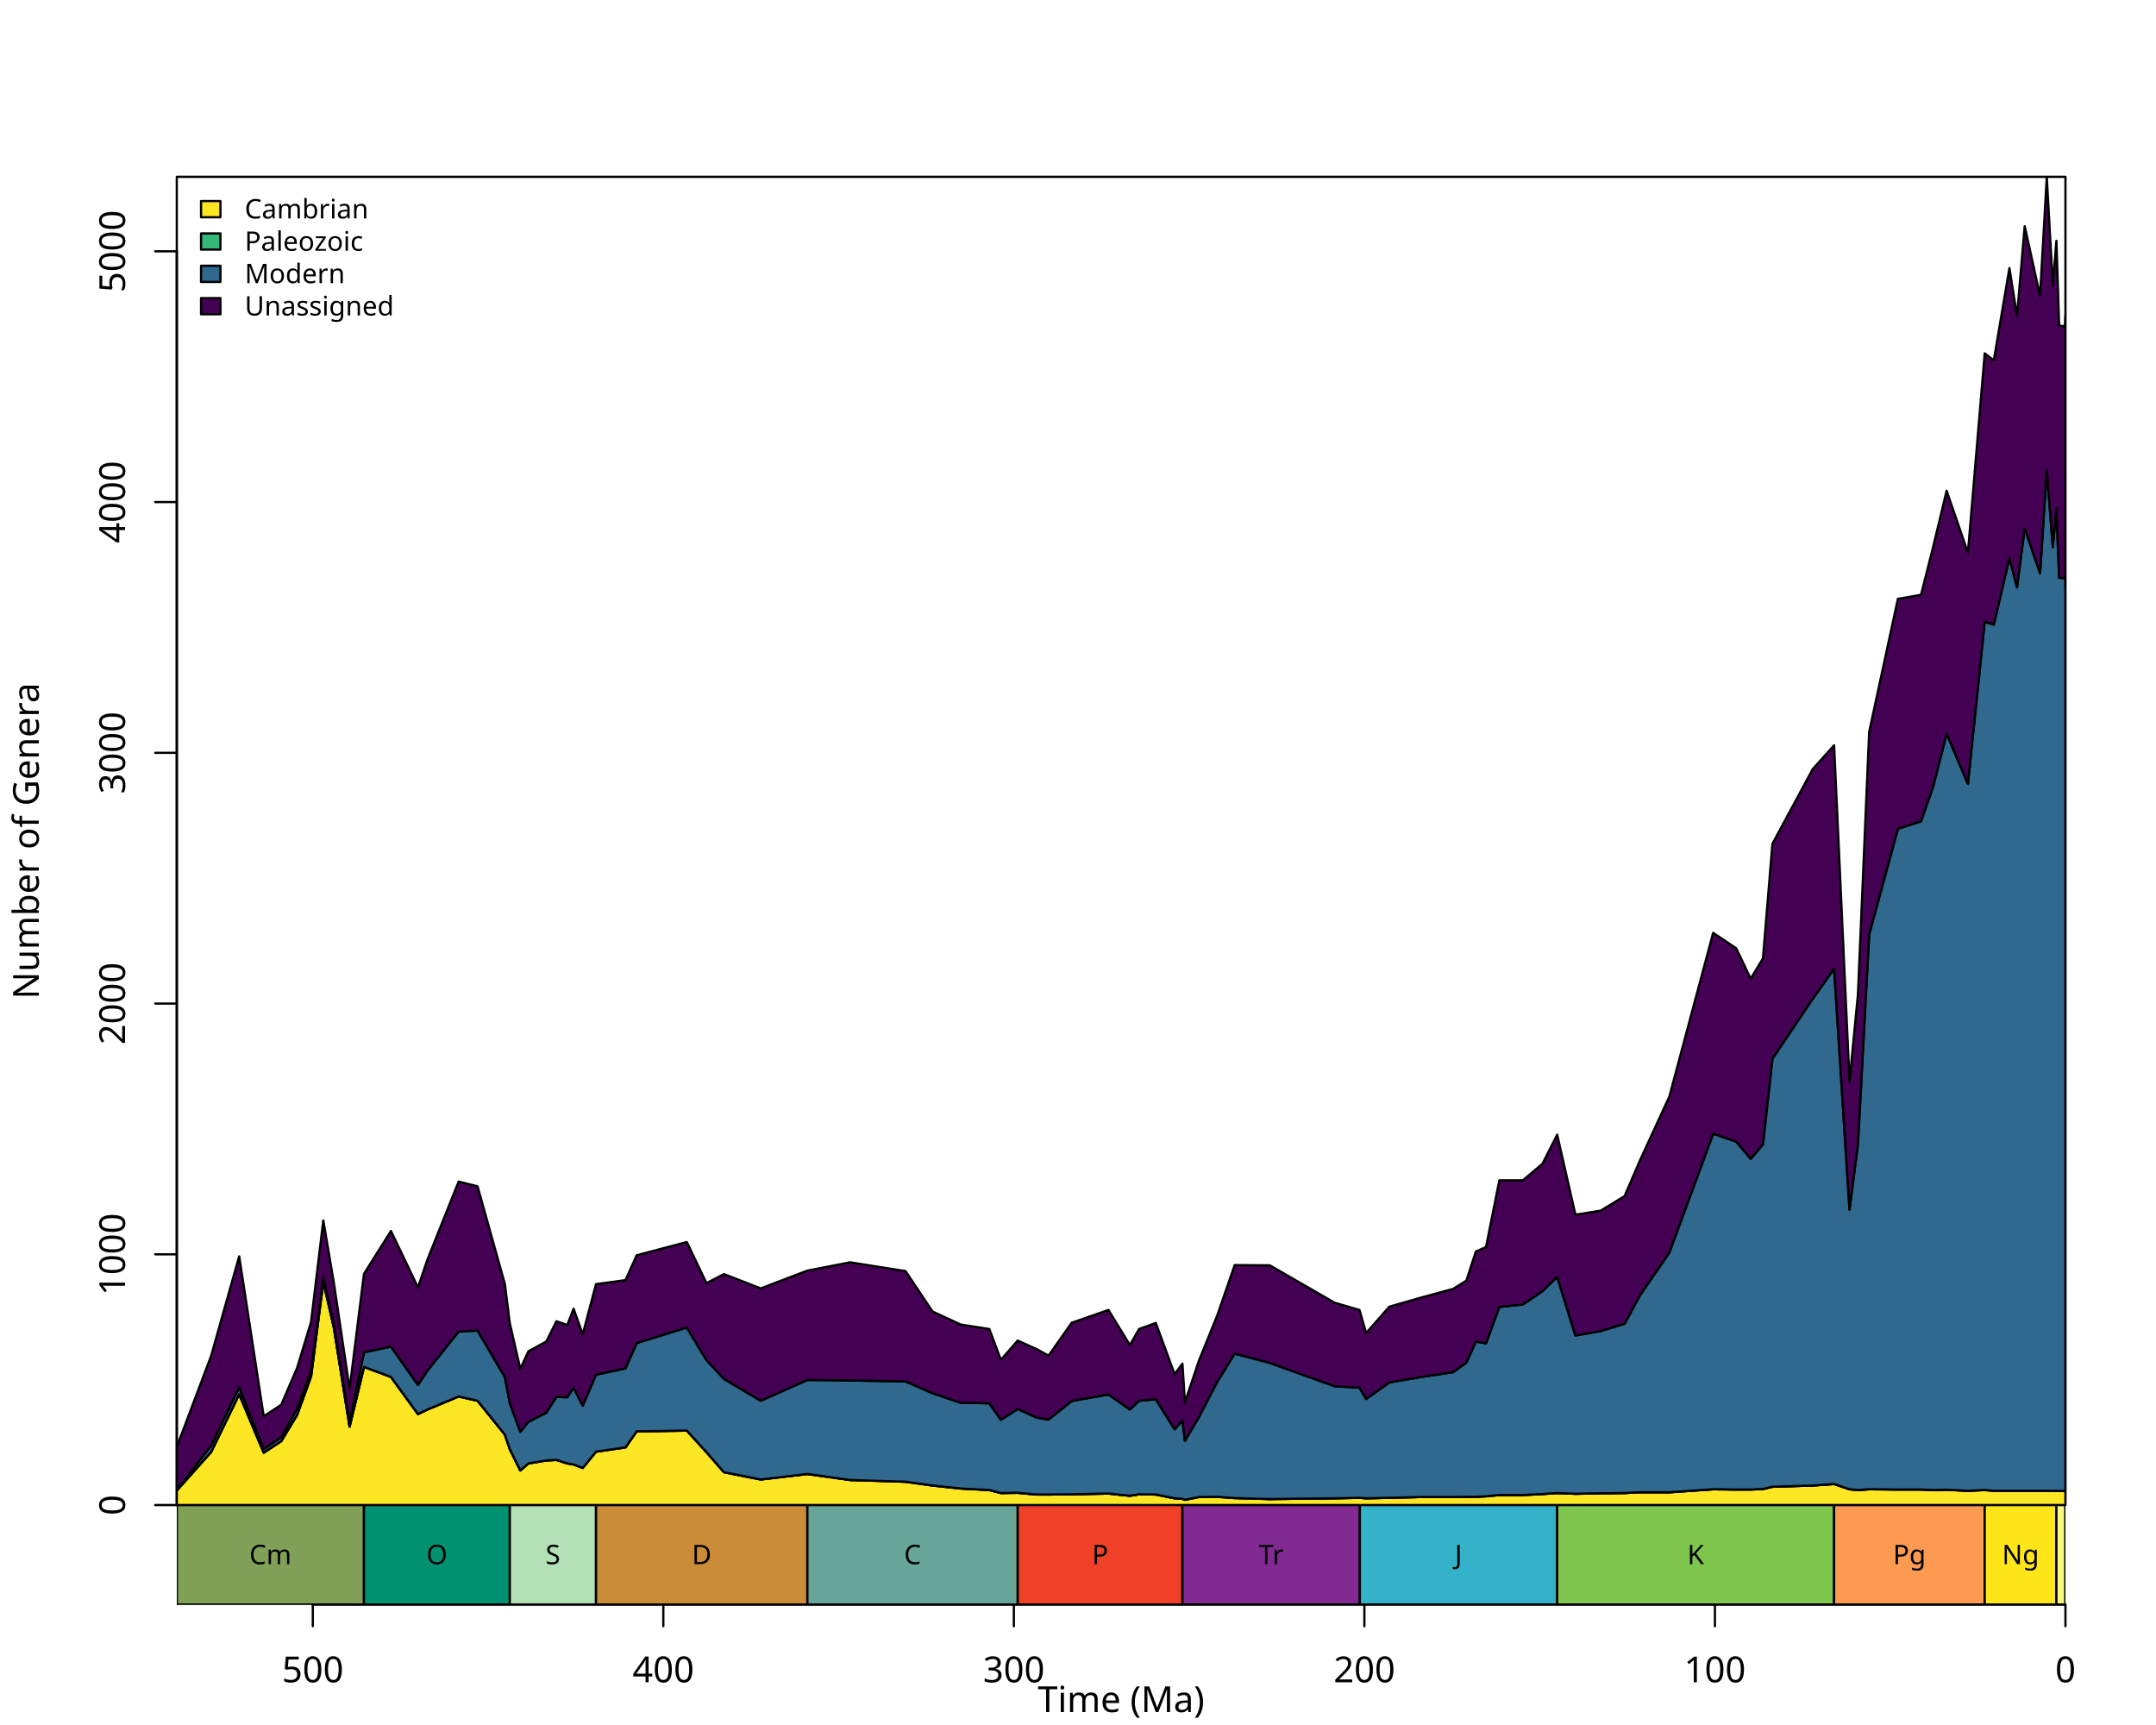
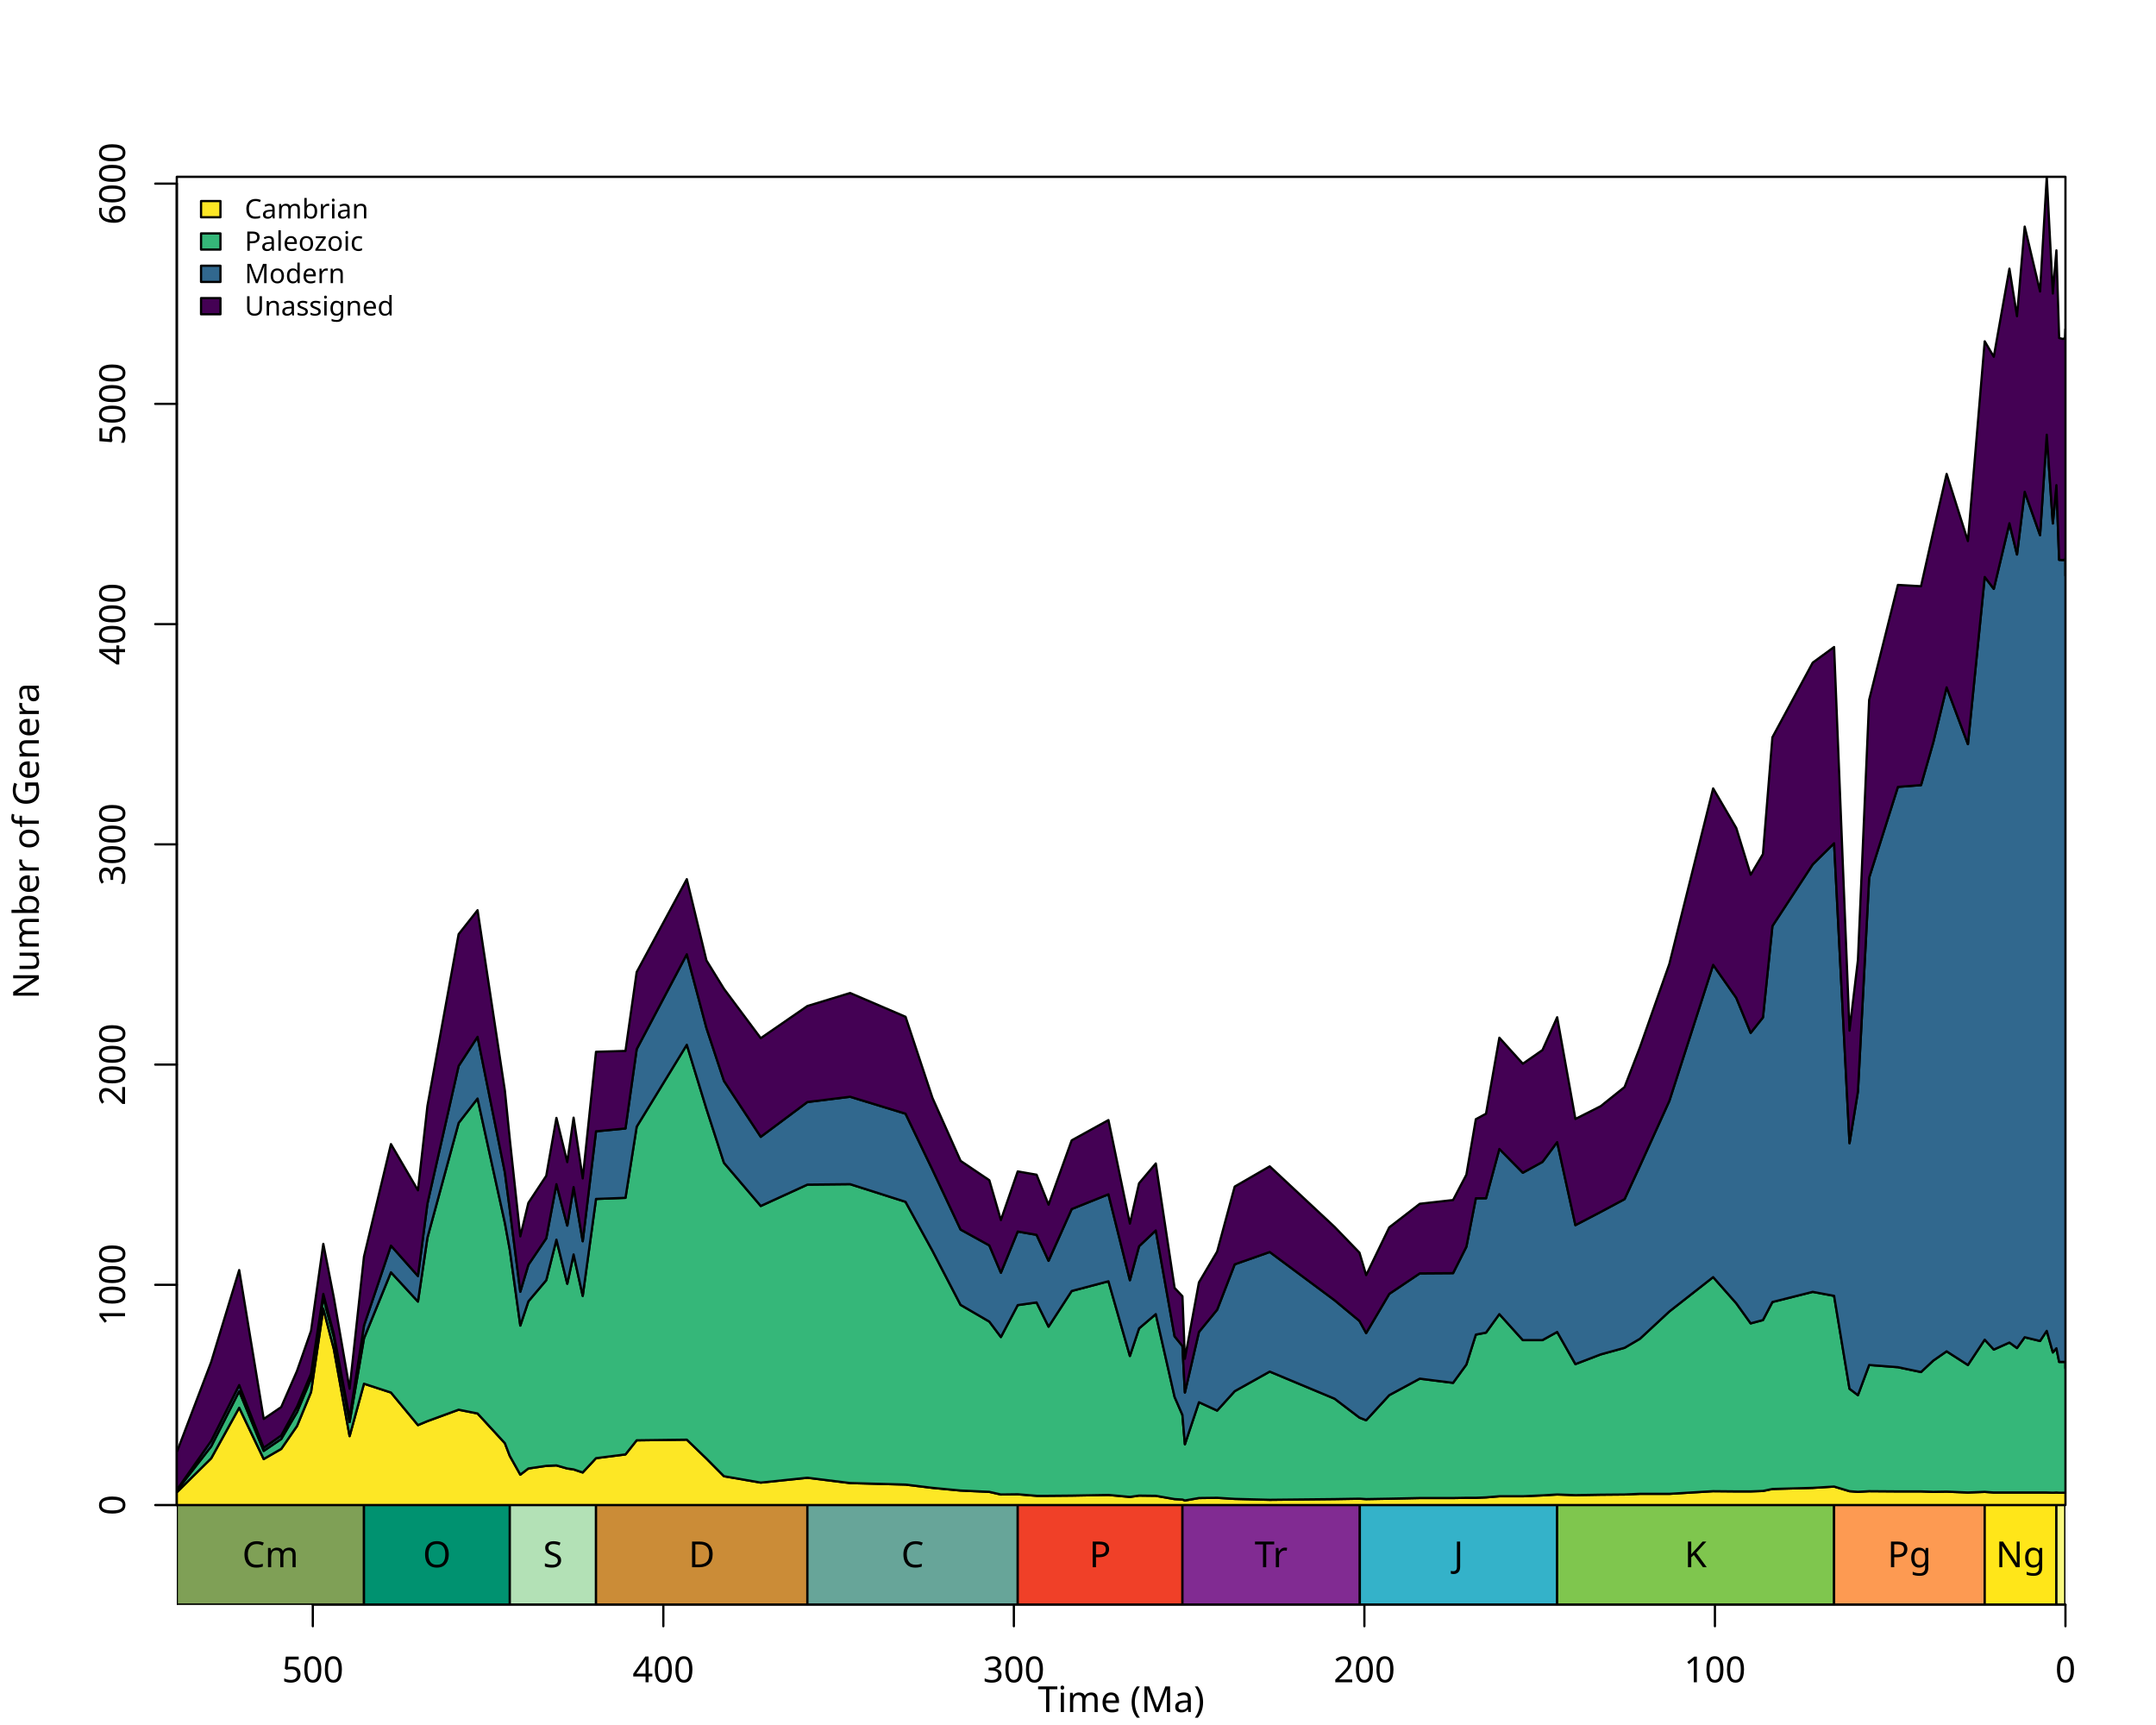
<svg xmlns="http://www.w3.org/2000/svg" class="svglite" data-engine-version="2.0" width="720.00pt" height="576.00pt" viewBox="0 0 720.00 576.00">
  <defs>
    <style type="text/css">
    .svglite line, .svglite polyline, .svglite polygon, .svglite path, .svglite rect, .svglite circle {
      fill: none;
      stroke: #000000;
      stroke-linecap: round;
      stroke-linejoin: round;
      stroke-miterlimit: 10.00;
    }
  </style>
  </defs>
  <rect width="100%" height="100%" style="stroke: none; fill: #FFFFFF;" />
  <defs>
    <clipPath id="cpMC4wMHw3MjAuMDB8MC4wMHw1NzYuMDA=">
      <rect x="0.00" y="0.00" width="720.00" height="576.00" />
    </clipPath>
  </defs>
  <g clip-path="url(#cpMC4wMHw3MjAuMDB8MC4wMHw1NzYuMDA=)">
-     <line x1="59.04" y1="502.56" x2="59.04" y2="83.91" style="stroke-width: 0.75;" />
+     <line x1="59.04" y1="502.56" x2="59.04" y2="61.32" style="stroke-width: 0.75;" />
    <line x1="59.04" y1="502.56" x2="51.84" y2="502.56" style="stroke-width: 0.75;" />
-     <line x1="59.04" y1="418.83" x2="51.84" y2="418.83" style="stroke-width: 0.75;" />
-     <line x1="59.04" y1="335.10" x2="51.84" y2="335.10" style="stroke-width: 0.75;" />
-     <line x1="59.04" y1="251.37" x2="51.84" y2="251.37" style="stroke-width: 0.75;" />
-     <line x1="59.04" y1="167.64" x2="51.84" y2="167.64" style="stroke-width: 0.75;" />
-     <line x1="59.04" y1="83.91" x2="51.84" y2="83.91" style="stroke-width: 0.75;" />
+     <line x1="59.04" y1="429.02" x2="51.84" y2="429.02" style="stroke-width: 0.75;" />
+     <line x1="59.04" y1="355.48" x2="51.84" y2="355.48" style="stroke-width: 0.75;" />
+     <line x1="59.04" y1="281.94" x2="51.84" y2="281.94" style="stroke-width: 0.75;" />
+     <line x1="59.04" y1="208.40" x2="51.84" y2="208.40" style="stroke-width: 0.75;" />
+     <line x1="59.04" y1="134.86" x2="51.84" y2="134.86" style="stroke-width: 0.75;" />
+     <line x1="59.04" y1="61.32" x2="51.84" y2="61.32" style="stroke-width: 0.75;" />
    <text transform="translate(41.76,502.56) rotate(-90)" text-anchor="middle" style="font-size: 12.00px; font-family: sans;" textLength="6.67px" lengthAdjust="spacingAndGlyphs">0</text>
-     <text transform="translate(41.76,418.83) rotate(-90)" text-anchor="middle" style="font-size: 12.00px; font-family: sans;" textLength="26.70px" lengthAdjust="spacingAndGlyphs">1000</text>
-     <text transform="translate(41.76,335.10) rotate(-90)" text-anchor="middle" style="font-size: 12.00px; font-family: sans;" textLength="26.70px" lengthAdjust="spacingAndGlyphs">2000</text>
-     <text transform="translate(41.76,251.37) rotate(-90)" text-anchor="middle" style="font-size: 12.00px; font-family: sans;" textLength="26.70px" lengthAdjust="spacingAndGlyphs">3000</text>
-     <text transform="translate(41.76,167.64) rotate(-90)" text-anchor="middle" style="font-size: 12.00px; font-family: sans;" textLength="26.70px" lengthAdjust="spacingAndGlyphs">4000</text>
-     <text transform="translate(41.76,83.91) rotate(-90)" text-anchor="middle" style="font-size: 12.00px; font-family: sans;" textLength="26.70px" lengthAdjust="spacingAndGlyphs">5000</text>
+     <text transform="translate(41.76,429.02) rotate(-90)" text-anchor="middle" style="font-size: 12.00px; font-family: sans;" textLength="26.70px" lengthAdjust="spacingAndGlyphs">1000</text>
+     <text transform="translate(41.76,355.48) rotate(-90)" text-anchor="middle" style="font-size: 12.00px; font-family: sans;" textLength="26.70px" lengthAdjust="spacingAndGlyphs">2000</text>
+     <text transform="translate(41.76,281.94) rotate(-90)" text-anchor="middle" style="font-size: 12.00px; font-family: sans;" textLength="26.70px" lengthAdjust="spacingAndGlyphs">3000</text>
+     <text transform="translate(41.76,208.40) rotate(-90)" text-anchor="middle" style="font-size: 12.00px; font-family: sans;" textLength="26.70px" lengthAdjust="spacingAndGlyphs">4000</text>
+     <text transform="translate(41.76,134.86) rotate(-90)" text-anchor="middle" style="font-size: 12.00px; font-family: sans;" textLength="26.70px" lengthAdjust="spacingAndGlyphs">5000</text>
+     <text transform="translate(41.76,61.32) rotate(-90)" text-anchor="middle" style="font-size: 12.00px; font-family: sans;" textLength="26.70px" lengthAdjust="spacingAndGlyphs">6000</text>
    <polygon points="59.04,502.56 689.76,502.56 689.76,59.04 59.04,59.04 " style="stroke-width: 0.75; fill: none;" />
    <text transform="translate(12.96,280.80) rotate(-90)" text-anchor="middle" style="font-size: 12.00px; font-family: sans;" textLength="99.40px" lengthAdjust="spacingAndGlyphs">Number of Genera</text>
  </g>
  <defs>
    <clipPath id="cpNTkuMDR8Njg5Ljc2fDU5LjA0fDUwMi41Ng==">
      <rect x="59.04" y="59.04" width="630.72" height="443.52" />
    </clipPath>
  </defs>
  <g clip-path="url(#cpNTkuMDR8Njg5Ljc2fDU5LjA0fDUwMi41Ng==)">
-     <polygon points="689.76,502.56 689.75,502.56 689.75,502.56 689.61,502.56 688.85,502.56 687.65,502.56 686.74,502.56 685.55,502.56 683.52,502.56 681.28,502.56 676.15,502.56 673.58,502.56 671.05,502.56 665.83,502.56 662.80,502.56 657.19,502.56 650.08,502.56 645.62,502.56 641.53,502.56 633.81,502.56 624.21,502.56 620.46,502.56 617.65,502.56 612.50,502.56 605.36,502.56 591.90,502.56 588.74,502.56 584.64,502.56 579.84,502.56 572.11,502.56 557.48,502.56 547.65,502.56 542.53,502.56 534.54,502.56 526.11,502.56 520.02,502.56 515.11,502.56 508.55,502.56 500.71,502.56 496.26,502.56 492.86,502.56 489.70,502.56 485.26,502.56 474.14,502.56 463.95,502.56 456.23,502.56 454.00,502.56 445.69,502.56 424.03,502.56 412.33,502.56 406.47,502.56 400.39,502.56 395.70,502.56 394.88,502.56 392.26,502.56 385.98,502.56 380.39,502.56 377.33,502.56 370.17,502.56 357.89,502.56 350.17,502.56 346.17,502.56 339.87,502.56 334.25,502.56 330.39,502.56 320.79,502.56 311.42,502.56 302.41,502.56 283.91,502.56 269.63,502.56 254.06,502.56 241.77,502.56 235.92,502.56 229.36,502.56 212.62,502.56 208.88,502.56 199.04,502.56 194.60,502.56 191.55,502.56 189.44,502.56 185.82,502.56 182.42,502.56 176.45,502.56 173.76,502.56 170.25,502.56 168.61,502.56 159.48,502.56 153.16,502.56 142.74,502.56 139.58,502.56 130.56,502.56 121.55,502.56 116.75,502.56 111.48,502.56 107.97,502.56 103.87,502.56 99.19,502.56 93.92,502.56 88.07,502.56 79.88,502.56 70.51,502.56 59.04,502.56 59.04,497.70 70.51,484.81 79.88,465.55 88.07,485.06 93.92,481.21 99.19,472.50 103.87,459.61 107.97,427.87 111.48,443.20 116.75,476.35 121.55,456.42 130.56,459.77 139.58,472.17 142.74,470.66 153.16,466.30 159.48,467.73 168.61,479.03 170.25,483.89 173.76,491.01 176.45,488.66 182.42,487.66 185.82,487.49 189.44,488.66 191.55,489.00 194.60,490.17 199.04,484.73 208.88,483.30 212.62,477.94 229.36,477.69 235.92,484.89 241.77,491.59 254.06,494.02 269.63,492.18 283.91,494.19 302.41,494.77 311.42,496.03 320.79,497.03 330.39,497.54 334.25,498.54 339.87,498.46 346.17,499.04 350.17,499.04 357.89,498.96 370.17,498.71 377.33,499.46 380.39,498.96 385.98,499.04 392.26,500.30 394.88,500.47 395.70,500.80 400.39,499.88 406.47,499.80 412.33,500.22 424.03,500.55 445.69,500.30 454.00,500.13 456.23,500.30 463.95,500.13 474.14,499.88 485.26,499.88 489.70,499.80 492.86,499.80 496.26,499.63 500.71,499.21 508.55,499.21 515.11,498.88 520.02,498.54 526.11,498.79 534.54,498.62 542.53,498.54 547.65,498.29 557.48,498.29 572.11,497.28 579.84,497.37 584.64,497.37 588.74,497.20 591.90,496.45 605.36,496.03 612.50,495.53 617.65,497.28 620.46,497.54 624.21,497.28 633.81,497.37 641.53,497.37 645.62,497.54 650.08,497.45 657.19,497.79 662.80,497.54 665.83,497.79 671.05,497.79 673.58,497.79 676.15,497.79 681.28,497.79 683.52,497.79 685.55,497.87 686.74,497.79 687.65,497.87 688.85,497.87 689.61,497.87 689.75,497.87 689.75,498.12 689.76,498.12 " style="stroke-width: 0.75; fill: #FDE725;" />
-     <polygon points="689.76,498.12 689.75,498.12 689.75,497.87 689.61,497.87 688.85,497.87 687.65,497.87 686.74,497.79 685.55,497.87 683.52,497.79 681.28,497.79 676.15,497.79 673.58,497.79 671.05,497.79 665.83,497.79 662.80,497.54 657.19,497.79 650.08,497.45 645.62,497.54 641.53,497.37 633.81,497.37 624.21,497.28 620.46,497.54 617.65,497.28 612.50,495.53 605.36,496.03 591.90,496.45 588.74,497.20 584.64,497.37 579.84,497.37 572.11,497.28 557.48,498.29 547.65,498.29 542.53,498.54 534.54,498.62 526.11,498.79 520.02,498.54 515.11,498.88 508.55,499.21 500.71,499.21 496.26,499.63 492.86,499.80 489.70,499.80 485.26,499.88 474.14,499.88 463.95,500.13 456.23,500.30 454.00,500.13 445.69,500.30 424.03,500.55 412.33,500.22 406.47,499.80 400.39,499.88 395.70,500.80 394.88,500.47 392.26,500.30 385.98,499.04 380.39,498.96 377.33,499.46 370.17,498.71 357.89,498.96 350.17,499.04 346.17,499.04 339.87,498.46 334.25,498.54 330.39,497.54 320.79,497.03 311.42,496.03 302.41,494.77 283.91,494.19 269.63,492.18 254.06,494.02 241.77,491.59 235.92,484.89 229.36,477.69 212.62,477.94 208.88,483.30 199.04,484.73 194.60,490.17 191.55,489.00 189.44,488.66 185.82,487.49 182.42,487.66 176.45,488.66 173.76,491.01 170.25,483.89 168.61,479.03 159.48,467.73 153.16,466.30 142.74,470.66 139.58,472.17 130.56,459.77 121.55,456.42 116.75,476.35 111.48,443.20 107.97,427.87 103.87,459.61 99.19,472.50 93.92,481.21 88.07,485.06 79.88,465.55 70.51,484.81 59.04,497.70 59.04,497.70 70.51,484.81 79.88,465.55 88.07,485.06 93.92,481.21 99.19,472.50 103.87,459.61 107.97,427.87 111.48,443.20 116.75,476.35 121.55,456.42 130.56,459.77 139.58,472.17 142.74,470.66 153.16,466.30 159.48,467.73 168.61,479.03 170.25,483.89 173.76,491.01 176.45,488.66 182.42,487.66 185.82,487.49 189.44,488.66 191.55,489.00 194.60,490.17 199.04,484.73 208.88,483.30 212.62,477.94 229.36,477.69 235.92,484.89 241.77,491.59 254.06,494.02 269.63,492.18 283.91,494.19 302.41,494.77 311.42,496.03 320.79,497.03 330.39,497.54 334.25,498.54 339.87,498.46 346.17,499.04 350.17,499.04 357.89,498.96 370.17,498.71 377.33,499.46 380.39,498.96 385.98,499.04 392.26,500.30 394.88,500.47 395.70,500.80 400.39,499.88 406.47,499.80 412.33,500.22 424.03,500.55 445.69,500.30 454.00,500.13 456.23,500.30 463.95,500.13 474.14,499.88 485.26,499.88 489.70,499.80 492.86,499.80 496.26,499.63 500.71,499.21 508.55,499.21 515.11,498.88 520.02,498.54 526.11,498.79 534.54,498.62 542.53,498.54 547.65,498.29 557.48,498.29 572.11,497.28 579.84,497.37 584.64,497.37 588.74,497.20 591.90,496.45 605.36,496.03 612.50,495.53 617.65,497.28 620.46,497.54 624.21,497.28 633.81,497.37 641.53,497.37 645.62,497.54 650.08,497.45 657.19,497.79 662.80,497.54 665.83,497.79 671.05,497.79 673.58,497.79 676.15,497.79 681.28,497.79 683.52,497.79 685.55,497.87 686.74,497.79 687.65,497.87 688.85,497.87 689.61,497.87 689.75,497.87 689.75,498.12 689.76,498.12 " style="stroke-width: 0.75; fill: #35B779;" />
-     <polygon points="689.76,498.12 689.75,498.12 689.75,497.87 689.61,497.87 688.85,497.87 687.65,497.87 686.74,497.79 685.55,497.87 683.52,497.79 681.28,497.79 676.15,497.79 673.58,497.79 671.05,497.79 665.83,497.79 662.80,497.54 657.19,497.79 650.08,497.45 645.62,497.54 641.53,497.37 633.81,497.37 624.21,497.28 620.46,497.54 617.65,497.28 612.50,495.53 605.36,496.03 591.90,496.45 588.74,497.20 584.64,497.37 579.84,497.37 572.11,497.28 557.48,498.29 547.65,498.29 542.53,498.54 534.54,498.62 526.11,498.79 520.02,498.54 515.11,498.88 508.55,499.21 500.71,499.21 496.26,499.63 492.86,499.80 489.70,499.80 485.26,499.88 474.14,499.88 463.95,500.13 456.23,500.30 454.00,500.13 445.69,500.30 424.03,500.55 412.33,500.22 406.47,499.80 400.39,499.88 395.70,500.80 394.88,500.47 392.26,500.30 385.98,499.04 380.39,498.96 377.33,499.46 370.17,498.71 357.89,498.96 350.17,499.04 346.17,499.04 339.87,498.46 334.25,498.54 330.39,497.54 320.79,497.03 311.42,496.03 302.41,494.77 283.91,494.19 269.63,492.18 254.06,494.02 241.77,491.59 235.92,484.89 229.36,477.69 212.62,477.94 208.88,483.30 199.04,484.73 194.60,490.17 191.55,489.00 189.44,488.66 185.82,487.49 182.42,487.66 176.45,488.66 173.76,491.01 170.25,483.89 168.61,479.03 159.48,467.73 153.16,466.30 142.74,470.66 139.58,472.17 130.56,459.77 121.55,456.42 116.75,476.35 111.48,443.20 107.97,427.87 103.87,459.61 99.19,472.50 93.92,481.21 88.07,485.06 79.88,465.55 70.51,484.81 59.04,497.70 59.04,497.45 70.51,482.72 79.88,463.21 88.07,483.89 93.92,479.87 99.19,470.41 103.87,457.68 107.97,426.53 111.48,442.11 116.75,474.85 121.55,451.57 130.56,449.64 139.58,462.45 142.74,457.68 153.16,444.62 159.48,444.28 168.61,459.86 170.25,468.57 173.76,478.11 176.45,474.76 182.42,471.75 185.82,466.39 189.44,466.56 191.55,463.37 194.60,469.40 199.04,459.02 208.88,456.93 212.62,448.47 229.36,443.28 235.92,454.16 241.77,460.44 254.06,467.73 269.63,460.78 283.91,460.95 302.41,461.28 311.42,465.22 320.79,468.40 330.39,468.57 334.25,474.09 339.87,470.49 346.17,473.34 350.17,474.01 357.89,467.81 370.17,465.63 377.33,470.66 380.39,467.73 385.98,467.23 392.26,477.27 394.88,474.26 395.70,481.13 400.39,473.17 406.47,461.45 412.33,451.99 424.03,455.08 445.69,462.87 454.00,463.37 456.23,467.14 463.95,461.62 474.14,459.86 485.26,458.18 489.70,455.00 492.86,447.97 496.26,448.55 500.71,436.41 508.55,435.58 515.11,431.14 520.02,426.37 526.11,445.96 534.54,444.45 542.53,442.02 547.65,432.56 557.48,418.24 572.11,378.56 579.84,381.23 584.64,386.93 588.74,382.16 591.90,353.52 605.36,333.51 612.50,323.46 617.65,403.93 620.46,382.07 624.21,311.99 633.81,276.74 641.53,274.23 645.62,262.50 650.08,245.01 657.19,261.75 662.80,207.58 665.83,208.58 671.05,186.31 673.58,196.11 676.15,176.35 681.28,191.42 683.52,157.09 685.55,182.71 686.74,169.65 687.65,192.92 688.85,193.01 689.61,192.92 689.75,192.17 689.75,196.78 689.76,196.78 " style="stroke-width: 0.75; fill: #31688E;" />
-     <polygon points="689.76,196.78 689.75,196.78 689.75,192.17 689.61,192.92 688.85,193.01 687.65,192.92 686.74,169.65 685.55,182.71 683.52,157.09 681.28,191.42 676.15,176.35 673.58,196.11 671.05,186.31 665.83,208.58 662.80,207.58 657.19,261.75 650.08,245.01 645.62,262.50 641.53,274.23 633.81,276.74 624.21,311.99 620.46,382.07 617.65,403.93 612.50,323.46 605.36,333.51 591.90,353.52 588.74,382.16 584.64,386.93 579.84,381.23 572.11,378.56 557.48,418.24 547.65,432.56 542.53,442.02 534.54,444.45 526.11,445.96 520.02,426.37 515.11,431.14 508.55,435.58 500.71,436.41 496.26,448.55 492.86,447.97 489.70,455.00 485.26,458.18 474.14,459.86 463.95,461.62 456.23,467.14 454.00,463.37 445.69,462.87 424.03,455.08 412.33,451.99 406.47,461.45 400.39,473.17 395.70,481.13 394.88,474.26 392.26,477.27 385.98,467.23 380.39,467.73 377.33,470.66 370.17,465.63 357.89,467.81 350.17,474.01 346.17,473.34 339.87,470.49 334.25,474.09 330.39,468.57 320.79,468.40 311.42,465.22 302.41,461.28 283.91,460.95 269.63,460.78 254.06,467.73 241.77,460.44 235.92,454.16 229.36,443.28 212.62,448.47 208.88,456.93 199.04,459.02 194.60,469.40 191.55,463.37 189.44,466.56 185.82,466.39 182.42,471.75 176.45,474.76 173.76,478.11 170.25,468.57 168.61,459.86 159.48,444.28 153.16,444.62 142.74,457.68 139.58,462.45 130.56,449.64 121.55,451.57 116.75,474.85 111.48,442.11 107.97,426.53 103.87,457.68 99.19,470.41 93.92,479.87 88.07,483.89 79.88,463.21 70.51,482.72 59.04,497.45 59.04,483.13 70.51,452.74 79.88,419.50 88.07,472.92 93.92,469.07 99.19,456.84 103.87,441.44 107.97,407.53 111.48,428.29 116.75,463.71 121.55,425.36 130.56,411.04 139.58,429.88 142.74,420.59 153.16,394.55 159.48,396.14 168.61,428.79 170.25,441.86 173.76,457.09 176.45,451.23 182.42,447.97 185.82,441.19 189.44,442.44 191.55,437.00 194.60,445.54 199.04,428.79 208.88,427.45 212.62,419.16 229.36,414.73 235.92,428.46 241.77,425.44 254.06,430.22 269.63,424.27 283.91,421.51 302.41,424.44 311.42,437.92 320.79,442.27 330.39,443.78 334.25,454.08 339.87,447.63 346.17,450.48 350.17,452.66 357.89,441.69 370.17,437.42 377.33,449.14 380.39,443.78 385.98,441.77 392.26,458.85 394.88,455.34 395.70,468.31 400.39,454.33 406.47,439.34 412.33,422.43 424.03,422.51 445.69,434.99 454.00,437.42 456.23,445.12 463.95,436.33 474.14,433.40 485.26,430.38 489.70,427.62 492.86,417.91 496.26,416.40 500.71,394.13 508.55,394.13 515.11,388.60 520.02,378.89 526.11,405.60 534.54,404.26 542.53,399.40 547.65,387.51 557.48,366.16 572.11,311.49 579.84,316.68 584.64,326.81 588.74,320.03 591.90,281.76 605.36,256.81 612.50,248.86 617.65,361.14 620.46,332.08 624.21,244.42 633.81,199.96 641.53,198.62 645.62,182.46 650.08,163.87 657.19,184.55 662.80,117.99 665.83,120.33 671.05,89.52 673.58,105.51 676.15,75.53 681.28,98.81 683.52,59.04 685.55,95.30 686.74,80.39 687.65,108.61 688.85,108.94 689.61,108.69 689.75,105.34 689.75,111.96 689.76,111.96 " style="stroke-width: 0.75; fill: #440154;" />
+     <polygon points="689.76,502.56 689.75,502.56 689.75,502.56 689.61,502.56 688.85,502.56 687.65,502.56 686.74,502.56 685.55,502.56 683.52,502.56 681.28,502.56 676.15,502.56 673.58,502.56 671.05,502.56 665.83,502.56 662.80,502.56 657.19,502.56 650.08,502.56 645.62,502.56 641.53,502.56 633.81,502.56 624.21,502.56 620.46,502.56 617.65,502.56 612.50,502.56 605.36,502.56 591.90,502.56 588.74,502.56 584.64,502.56 579.84,502.56 572.11,502.56 557.48,502.56 547.65,502.56 542.53,502.56 534.54,502.56 526.11,502.56 520.02,502.56 515.11,502.56 508.55,502.56 500.71,502.56 496.26,502.56 492.86,502.56 489.70,502.56 485.26,502.56 474.14,502.56 463.95,502.56 456.23,502.56 454.00,502.56 445.69,502.56 424.03,502.56 412.33,502.56 406.47,502.56 400.39,502.56 395.70,502.56 394.88,502.56 392.26,502.56 385.98,502.56 380.39,502.56 377.33,502.56 370.17,502.56 357.89,502.56 350.17,502.56 346.17,502.56 339.87,502.56 334.25,502.56 330.39,502.56 320.79,502.56 311.42,502.56 302.41,502.56 283.91,502.56 269.63,502.56 254.06,502.56 241.77,502.56 235.92,502.56 229.36,502.56 212.62,502.56 208.88,502.56 199.04,502.56 194.60,502.56 191.55,502.56 189.44,502.56 185.82,502.56 182.42,502.56 176.45,502.56 173.76,502.56 170.25,502.56 168.61,502.56 159.48,502.56 153.16,502.56 142.74,502.56 139.58,502.56 130.56,502.56 121.55,502.56 116.75,502.56 111.48,502.56 107.97,502.56 103.87,502.56 99.19,502.56 93.92,502.56 88.07,502.56 79.88,502.56 70.51,502.56 59.04,502.56 59.04,498.29 70.51,486.97 79.88,470.06 88.07,487.19 93.92,483.81 99.19,476.16 103.87,464.83 107.97,436.96 111.48,450.42 116.75,479.54 121.55,462.04 130.56,464.98 139.58,475.86 142.74,474.54 153.16,470.72 159.48,471.97 168.61,481.90 170.25,486.16 173.76,492.41 176.45,490.35 182.42,489.47 185.82,489.32 189.44,490.35 191.55,490.65 194.60,491.68 199.04,486.90 208.88,485.65 212.62,480.94 229.36,480.72 235.92,487.04 241.77,492.93 254.06,495.06 269.63,493.44 283.91,495.21 302.41,495.72 311.42,496.82 320.79,497.71 330.39,498.15 334.25,499.03 339.87,498.96 346.17,499.47 350.17,499.47 357.89,499.40 370.17,499.18 377.33,499.84 380.39,499.40 385.98,499.47 392.26,500.57 394.88,500.72 395.70,501.02 400.39,500.21 406.47,500.13 412.33,500.50 424.03,500.80 445.69,500.57 454.00,500.43 456.23,500.57 463.95,500.43 474.14,500.21 485.26,500.21 489.70,500.13 492.86,500.13 496.26,499.99 500.71,499.62 508.55,499.62 515.11,499.32 520.02,499.03 526.11,499.25 534.54,499.10 542.53,499.03 547.65,498.81 557.48,498.81 572.11,497.93 579.84,498.00 584.64,498.00 588.74,497.85 591.90,497.19 605.36,496.82 612.50,496.38 617.65,497.93 620.46,498.15 624.21,497.93 633.81,498.00 641.53,498.00 645.62,498.15 650.08,498.07 657.19,498.37 662.80,498.15 665.83,498.37 671.05,498.37 673.58,498.37 676.15,498.37 681.28,498.37 683.52,498.37 685.55,498.44 686.74,498.37 687.65,498.44 688.85,498.44 689.61,498.44 689.75,498.44 689.75,498.66 689.76,498.66 " style="stroke-width: 0.75; fill: #FDE725;" />
+     <polygon points="689.76,498.66 689.75,498.66 689.75,498.44 689.61,498.44 688.85,498.44 687.65,498.44 686.74,498.37 685.55,498.44 683.52,498.37 681.28,498.37 676.15,498.37 673.58,498.37 671.05,498.37 665.83,498.37 662.80,498.15 657.19,498.37 650.08,498.07 645.62,498.15 641.53,498.00 633.81,498.00 624.21,497.93 620.46,498.15 617.65,497.93 612.50,496.38 605.36,496.82 591.90,497.19 588.74,497.85 584.64,498.00 579.84,498.00 572.11,497.93 557.48,498.81 547.65,498.81 542.53,499.03 534.54,499.10 526.11,499.25 520.02,499.03 515.11,499.32 508.55,499.62 500.71,499.62 496.26,499.99 492.86,500.13 489.70,500.13 485.26,500.21 474.14,500.21 463.95,500.43 456.23,500.57 454.00,500.43 445.69,500.57 424.03,500.80 412.33,500.50 406.47,500.13 400.39,500.21 395.70,501.02 394.88,500.72 392.26,500.57 385.98,499.47 380.39,499.40 377.33,499.84 370.17,499.18 357.89,499.40 350.17,499.47 346.17,499.47 339.87,498.96 334.25,499.03 330.39,498.15 320.79,497.71 311.42,496.82 302.41,495.72 283.91,495.21 269.63,493.44 254.06,495.06 241.77,492.93 235.92,487.04 229.36,480.72 212.62,480.94 208.88,485.65 199.04,486.90 194.60,491.68 191.55,490.65 189.44,490.35 185.82,489.32 182.42,489.47 176.45,490.35 173.76,492.41 170.25,486.16 168.61,481.90 159.48,471.97 153.16,470.72 142.74,474.54 139.58,475.86 130.56,464.98 121.55,462.04 116.75,479.54 111.48,450.42 107.97,436.96 103.87,464.83 99.19,476.16 93.92,483.81 88.07,487.19 79.88,470.06 70.51,486.97 59.04,498.29 59.04,497.71 70.51,483.00 79.88,464.54 88.07,484.47 93.92,480.50 99.19,471.53 103.87,460.35 107.97,433.21 111.48,446.38 116.75,474.84 121.55,446.89 130.56,424.83 139.58,434.61 142.74,413.28 153.16,374.97 159.48,366.81 168.61,408.36 170.25,417.33 173.76,442.62 176.45,434.54 182.42,427.48 185.82,413.94 189.44,428.65 191.55,418.87 194.60,432.70 199.04,400.34 208.88,399.97 212.62,376.22 229.36,348.86 235.92,370.26 241.77,388.28 254.06,402.69 269.63,395.56 283.91,395.41 302.41,401.30 311.42,417.69 320.79,435.71 330.39,441.30 334.25,446.45 339.87,435.79 346.17,434.90 350.17,442.99 357.89,431.08 370.17,427.84 377.33,452.77 380.39,443.58 385.98,438.80 392.26,466.45 394.88,472.48 395.70,482.26 400.39,468.22 406.47,471.01 412.33,464.54 424.03,457.99 445.69,467.04 454.00,473.36 456.23,474.25 463.95,465.86 474.14,460.35 485.26,461.75 489.70,455.64 492.86,445.64 496.26,444.98 500.71,438.80 508.55,447.48 515.11,447.48 520.02,444.76 526.11,455.49 534.54,452.26 542.53,450.05 547.65,447.04 557.48,437.92 572.11,426.45 579.84,435.20 584.64,441.89 588.74,440.79 591.90,434.76 605.36,431.37 612.50,432.70 617.65,463.73 620.46,465.86 624.21,455.79 633.81,456.52 641.53,458.14 645.62,454.32 650.08,451.23 657.19,455.79 662.80,447.33 665.83,450.64 671.05,448.29 673.58,450.13 676.15,446.52 681.28,447.77 683.52,444.39 685.55,451.60 686.74,450.20 687.65,454.76 688.85,454.76 689.61,454.76 689.75,454.69 689.75,456.89 689.76,456.89 " style="stroke-width: 0.75; fill: #35B779;" />
+     <polygon points="689.76,456.89 689.75,456.89 689.75,454.69 689.61,454.76 688.85,454.76 687.65,454.76 686.74,450.20 685.55,451.60 683.52,444.39 681.28,447.77 676.15,446.52 673.58,450.13 671.05,448.29 665.83,450.64 662.80,447.33 657.19,455.79 650.08,451.23 645.62,454.32 641.53,458.14 633.81,456.52 624.21,455.79 620.46,465.86 617.65,463.73 612.50,432.70 605.36,431.37 591.90,434.76 588.74,440.79 584.64,441.89 579.84,435.20 572.11,426.45 557.48,437.92 547.65,447.04 542.53,450.05 534.54,452.26 526.11,455.49 520.02,444.76 515.11,447.48 508.55,447.48 500.71,438.80 496.26,444.98 492.86,445.64 489.70,455.64 485.26,461.75 474.14,460.35 463.95,465.86 456.23,474.25 454.00,473.36 445.69,467.04 424.03,457.99 412.33,464.54 406.47,471.01 400.39,468.22 395.70,482.26 394.88,472.48 392.26,466.45 385.98,438.80 380.39,443.58 377.33,452.77 370.17,427.84 357.89,431.08 350.17,442.99 346.17,434.90 339.87,435.79 334.25,446.45 330.39,441.30 320.79,435.71 311.42,417.69 302.41,401.30 283.91,395.41 269.63,395.56 254.06,402.69 241.77,388.28 235.92,370.26 229.36,348.86 212.62,376.22 208.88,399.97 199.04,400.34 194.60,432.70 191.55,418.87 189.44,428.65 185.82,413.94 182.42,427.48 176.45,434.54 173.76,442.62 170.25,417.33 168.61,408.36 159.48,366.81 153.16,374.97 142.74,413.28 139.58,434.61 130.56,424.83 121.55,446.89 116.75,474.84 111.48,446.38 107.97,433.21 103.87,460.35 99.19,471.53 93.92,480.50 88.07,484.47 79.88,464.54 70.51,483.00 59.04,497.71 59.04,497.49 70.51,481.16 79.88,462.48 88.07,483.44 93.92,479.32 99.19,469.69 103.87,458.66 107.97,432.04 111.48,445.42 116.75,473.51 121.55,442.62 130.56,415.93 139.58,426.08 142.74,401.88 153.16,355.92 159.48,346.21 168.61,391.51 170.25,403.87 173.76,431.30 176.45,422.33 182.42,413.50 185.82,395.41 189.44,409.24 191.55,396.37 194.60,414.46 199.04,377.76 208.88,376.81 212.62,350.33 229.36,318.64 235.92,343.27 241.77,360.92 254.06,379.60 269.63,367.98 283.91,366.22 302.41,371.88 311.42,390.63 320.79,410.56 330.39,415.86 334.25,424.98 339.87,411.22 346.17,412.33 350.17,421.00 357.89,403.72 370.17,398.79 377.33,427.48 380.39,416.15 385.98,410.86 392.26,446.23 394.88,449.46 395.70,464.98 400.39,444.76 406.47,437.33 412.33,422.18 424.03,418.06 445.69,434.17 454.00,441.08 456.23,445.13 463.95,432.04 474.14,425.20 485.26,425.12 489.70,416.30 492.86,400.12 496.26,400.12 500.71,383.65 508.55,391.59 515.11,387.98 520.02,381.37 526.11,409.09 534.54,404.68 542.53,400.41 547.65,389.31 557.48,367.61 572.11,322.17 579.84,333.20 584.64,344.89 588.74,339.74 591.90,309.22 605.36,288.63 612.50,281.57 617.65,381.73 620.46,364.45 624.21,293.04 633.81,262.75 641.53,262.16 645.62,247.89 650.08,229.51 657.19,248.48 662.80,192.66 665.83,196.63 671.05,174.72 673.58,185.16 676.15,164.20 681.28,178.69 683.52,145.16 685.55,174.79 686.74,162.00 687.65,186.93 688.85,187.00 689.61,186.93 689.75,186.19 689.75,192.22 689.76,192.22 " style="stroke-width: 0.75; fill: #31688E;" />
+     <polygon points="689.76,192.22 689.75,192.22 689.75,186.19 689.61,186.93 688.85,187.00 687.65,186.93 686.74,162.00 685.55,174.79 683.52,145.16 681.28,178.69 676.15,164.20 673.58,185.16 671.05,174.72 665.83,196.63 662.80,192.66 657.19,248.48 650.08,229.51 645.62,247.89 641.53,262.16 633.81,262.75 624.21,293.04 620.46,364.45 617.65,381.73 612.50,281.57 605.36,288.63 591.90,309.22 588.74,339.74 584.64,344.89 579.84,333.20 572.11,322.17 557.48,367.61 547.65,389.31 542.53,400.41 534.54,404.68 526.11,409.09 520.02,381.37 515.11,387.98 508.55,391.59 500.71,383.65 496.26,400.12 492.86,400.12 489.70,416.30 485.26,425.12 474.14,425.20 463.95,432.04 456.23,445.13 454.00,441.08 445.69,434.17 424.03,418.06 412.33,422.18 406.47,437.33 400.39,444.76 395.70,464.98 394.88,449.46 392.26,446.23 385.98,410.86 380.39,416.15 377.33,427.48 370.17,398.79 357.89,403.72 350.17,421.00 346.17,412.33 339.87,411.22 334.25,424.98 330.39,415.86 320.79,410.56 311.42,390.63 302.41,371.88 283.91,366.22 269.63,367.98 254.06,379.60 241.77,360.92 235.92,343.27 229.36,318.64 212.62,350.33 208.88,376.81 199.04,377.76 194.60,414.46 191.55,396.37 189.44,409.24 185.82,395.41 182.42,413.50 176.45,422.33 173.76,431.30 170.25,403.87 168.61,391.51 159.48,346.21 153.16,355.92 142.74,401.88 139.58,426.08 130.56,415.93 121.55,442.62 116.75,473.51 111.48,445.42 107.97,432.04 103.87,458.66 99.19,469.69 93.92,479.32 88.07,483.44 79.88,462.48 70.51,481.16 59.04,497.49 59.04,484.91 70.51,454.83 79.88,424.09 88.07,473.81 93.92,469.83 99.19,457.77 103.87,444.39 107.97,415.34 111.48,433.29 116.75,463.73 121.55,419.61 130.56,382.03 139.58,397.47 142.74,369.31 153.16,311.94 159.48,303.93 168.61,364.23 170.25,380.41 173.76,412.84 176.45,401.66 182.42,392.62 185.82,373.28 189.44,388.06 191.55,373.20 194.60,393.50 199.04,351.21 208.88,350.92 212.62,324.59 229.36,293.56 235.92,320.70 241.77,330.18 254.06,346.66 269.63,335.92 283.91,331.58 302.41,339.52 311.42,366.66 320.79,387.62 330.39,394.09 334.25,407.40 339.87,391.15 346.17,392.25 350.17,402.25 357.89,380.78 370.17,374.01 377.33,408.58 380.39,395.12 385.98,388.50 392.26,430.05 394.88,432.84 395.70,453.73 400.39,428.21 406.47,417.92 412.33,396.22 424.03,389.46 445.69,409.68 454.00,418.28 456.23,425.78 463.95,409.83 474.14,401.96 485.26,400.71 489.70,392.25 492.86,373.72 496.26,371.88 500.71,346.51 508.55,355.19 515.11,350.63 520.02,339.67 526.11,373.64 534.54,369.38 542.53,362.98 547.65,349.74 557.48,321.87 572.11,263.26 579.84,276.50 584.64,292.09 588.74,285.18 591.90,246.20 605.36,221.27 612.50,216.05 617.65,344.15 620.46,320.55 624.21,233.70 633.81,195.31 641.53,195.75 645.62,177.59 650.08,158.25 657.19,180.68 662.80,113.97 665.83,119.12 671.05,89.71 673.58,105.59 676.15,75.66 681.28,97.35 683.52,59.04 685.55,98.02 686.74,83.60 687.65,112.87 688.85,113.17 689.61,112.94 689.75,109.93 689.75,117.72 689.76,117.72 " style="stroke-width: 0.75; fill: #440154;" />
  </g>
  <defs>
    <clipPath id="cpNTkuMDR8Njg5Ljc2fDUwMi41Nnw1MzUuODI=">
      <rect x="59.04" y="502.56" width="630.72" height="33.26" />
    </clipPath>
  </defs>
  <g clip-path="url(#cpNTkuMDR8Njg5Ljc2fDUwMi41Nnw1MzUuODI=)">
    <rect x="59.04" y="502.56" width="630.72" height="33.26" style="stroke-width: 0.75; stroke: none; fill: #E5E5E5;" />
    <line x1="59.04" y1="502.56" x2="689.76" y2="502.56" style="stroke-width: 0.75;" />
    <rect x="-2236.74" y="502.56" width="234.12" height="33.26" style="stroke-width: 0.75; fill: #F74F7C;" />
    <rect x="-2002.62" y="502.56" width="292.65" height="33.26" style="stroke-width: 0.75; fill: #F75B89;" />
    <rect x="-1709.97" y="502.56" width="292.65" height="33.26" style="stroke-width: 0.75; fill: #F76898;" />
    <rect x="-1417.32" y="502.56" width="234.12" height="33.26" style="stroke-width: 0.75; fill: #F875A7;" />
    <rect x="-1183.20" y="502.56" width="234.12" height="33.26" style="stroke-width: 0.75; fill: #FDC07A;" />
    <rect x="-949.08" y="502.56" width="234.12" height="33.26" style="stroke-width: 0.75; fill: #FDCC8A;" />
    <rect x="-714.96" y="502.56" width="234.12" height="33.26" style="stroke-width: 0.75; fill: #FED99A;" />
    <rect x="-480.84" y="502.56" width="327.77" height="33.26" style="stroke-width: 0.75; fill: #FEBF4E;" />
    <rect x="-153.07" y="502.56" width="99.50" height="33.26" style="stroke-width: 0.75; fill: #FECC5C;" />
    <rect x="-53.57" y="502.56" width="110.04" height="33.26" style="stroke-width: 0.75; fill: #FED96A;" />
    <rect x="56.46" y="502.56" width="65.09" height="33.26" style="stroke-width: 0.75; fill: #7FA056;" />
    <rect x="121.55" y="502.56" width="48.70" height="33.26" style="stroke-width: 0.75; fill: #009270;" />
    <rect x="170.25" y="502.56" width="28.80" height="33.26" style="stroke-width: 0.75; fill: #B3E1B6;" />
    <rect x="199.04" y="502.56" width="70.59" height="33.26" style="stroke-width: 0.75; fill: #CB8C37;" />
    <rect x="269.63" y="502.56" width="70.24" height="33.26" style="stroke-width: 0.75; fill: #67A599;" />
    <rect x="339.87" y="502.56" width="55.02" height="33.26" style="stroke-width: 0.75; fill: #F04028;" />
    <rect x="394.88" y="502.56" width="59.23" height="33.26" style="stroke-width: 0.75; fill: #812B92;" />
    <rect x="454.12" y="502.56" width="65.90" height="33.26" style="stroke-width: 0.75; fill: #34B2C9;" />
    <rect x="520.02" y="502.56" width="92.48" height="33.26" style="stroke-width: 0.75; fill: #7FC64E;" />
    <rect x="612.50" y="502.56" width="50.30" height="33.26" style="stroke-width: 0.75; fill: #FD9A52;" />
    <rect x="662.80" y="502.56" width="23.94" height="33.26" style="stroke-width: 0.75; fill: #FFE619;" />
    <rect x="686.74" y="502.56" width="3.02" height="33.26" style="stroke-width: 0.75; fill: #F9F97F;" />
    <line x1="59.04" y1="535.82" x2="59.04" y2="502.56" style="stroke-width: 0.75;" />
    <line x1="689.76" y1="535.82" x2="689.76" y2="502.56" style="stroke-width: 0.75;" />
-     <text x="-2119.68" y="522.29" text-anchor="middle" style="font-size: 9.00px; font-family: sans;" textLength="11.01px" lengthAdjust="spacingAndGlyphs">Sd</text>
-     <text x="-1856.30" y="522.29" text-anchor="middle" style="font-size: 9.00px; font-family: sans;" textLength="6.50px" lengthAdjust="spacingAndGlyphs">R</text>
-     <text x="-1563.65" y="522.29" text-anchor="middle" style="font-size: 9.00px; font-family: sans;" textLength="10.00px" lengthAdjust="spacingAndGlyphs">Or</text>
-     <text x="-1300.26" y="522.29" text-anchor="middle" style="font-size: 9.00px; font-family: sans;" textLength="8.50px" lengthAdjust="spacingAndGlyphs">St</text>
-     <text x="-1066.14" y="522.29" text-anchor="middle" style="font-size: 9.00px; font-family: sans;" textLength="11.51px" lengthAdjust="spacingAndGlyphs">Ca</text>
-     <text x="-832.02" y="522.29" text-anchor="middle" style="font-size: 9.00px; font-family: sans;" textLength="10.51px" lengthAdjust="spacingAndGlyphs">Ec</text>
-     <text x="-597.90" y="522.29" text-anchor="middle" style="font-size: 9.00px; font-family: sans;" textLength="8.50px" lengthAdjust="spacingAndGlyphs">St</text>
-     <text x="-316.96" y="522.29" text-anchor="middle" style="font-size: 9.00px; font-family: sans;" textLength="5.50px" lengthAdjust="spacingAndGlyphs">T</text>
-     <text x="-103.32" y="522.29" text-anchor="middle" style="font-size: 9.00px; font-family: sans;" textLength="9.50px" lengthAdjust="spacingAndGlyphs">Cr</text>
-     <text x="1.45" y="522.29" text-anchor="middle" style="font-size: 9.00px; font-family: sans;" textLength="6.00px" lengthAdjust="spacingAndGlyphs">E</text>
-     <text x="90.30" y="522.29" text-anchor="middle" style="font-size: 9.00px; font-family: sans;" textLength="14.00px" lengthAdjust="spacingAndGlyphs">Cm</text>
-     <text x="145.90" y="522.29" text-anchor="middle" style="font-size: 9.00px; font-family: sans;" textLength="7.00px" lengthAdjust="spacingAndGlyphs">O</text>
-     <text x="184.65" y="522.29" text-anchor="middle" style="font-size: 9.00px; font-family: sans;" textLength="6.00px" lengthAdjust="spacingAndGlyphs">S</text>
-     <text x="234.34" y="522.29" text-anchor="middle" style="font-size: 9.00px; font-family: sans;" textLength="6.50px" lengthAdjust="spacingAndGlyphs">D</text>
-     <text x="304.75" y="522.29" text-anchor="middle" style="font-size: 9.00px; font-family: sans;" textLength="6.50px" lengthAdjust="spacingAndGlyphs">C</text>
-     <text x="367.38" y="522.29" text-anchor="middle" style="font-size: 9.00px; font-family: sans;" textLength="6.00px" lengthAdjust="spacingAndGlyphs">P</text>
-     <text x="424.50" y="522.29" text-anchor="middle" style="font-size: 9.00px; font-family: sans;" textLength="8.49px" lengthAdjust="spacingAndGlyphs">Tr</text>
-     <text x="487.07" y="522.29" text-anchor="middle" style="font-size: 9.00px; font-family: sans;" textLength="4.50px" lengthAdjust="spacingAndGlyphs">J</text>
-     <text x="566.26" y="522.29" text-anchor="middle" style="font-size: 9.00px; font-family: sans;" textLength="6.00px" lengthAdjust="spacingAndGlyphs">K</text>
-     <text x="637.65" y="522.29" text-anchor="middle" style="font-size: 9.00px; font-family: sans;" textLength="11.01px" lengthAdjust="spacingAndGlyphs">Pg</text>
-     <text x="674.77" y="522.29" text-anchor="middle" style="font-size: 9.00px; font-family: sans;" textLength="11.51px" lengthAdjust="spacingAndGlyphs">Ng</text>
+     <text x="-2119.68" y="523.32" text-anchor="middle" style="font-size: 12.00px; font-family: sans;" textLength="14.68px" lengthAdjust="spacingAndGlyphs">Sd</text>
+     <text x="-1856.30" y="523.32" text-anchor="middle" style="font-size: 12.00px; font-family: sans;" textLength="8.67px" lengthAdjust="spacingAndGlyphs">R</text>
+     <text x="-1563.65" y="523.32" text-anchor="middle" style="font-size: 12.00px; font-family: sans;" textLength="13.33px" lengthAdjust="spacingAndGlyphs">Or</text>
+     <text x="-1300.26" y="523.32" text-anchor="middle" style="font-size: 12.00px; font-family: sans;" textLength="11.34px" lengthAdjust="spacingAndGlyphs">St</text>
+     <text x="-1066.14" y="523.32" text-anchor="middle" style="font-size: 12.00px; font-family: sans;" textLength="15.34px" lengthAdjust="spacingAndGlyphs">Ca</text>
+     <text x="-832.02" y="523.32" text-anchor="middle" style="font-size: 12.00px; font-family: sans;" textLength="14.01px" lengthAdjust="spacingAndGlyphs">Ec</text>
+     <text x="-597.90" y="523.32" text-anchor="middle" style="font-size: 12.00px; font-family: sans;" textLength="11.34px" lengthAdjust="spacingAndGlyphs">St</text>
+     <text x="-316.96" y="523.32" text-anchor="middle" style="font-size: 12.00px; font-family: sans;" textLength="7.33px" lengthAdjust="spacingAndGlyphs">T</text>
+     <text x="-103.32" y="523.32" text-anchor="middle" style="font-size: 12.00px; font-family: sans;" textLength="12.66px" lengthAdjust="spacingAndGlyphs">Cr</text>
+     <text x="1.45" y="523.32" text-anchor="middle" style="font-size: 12.00px; font-family: sans;" textLength="8.01px" lengthAdjust="spacingAndGlyphs">E</text>
+     <text x="90.30" y="523.32" text-anchor="middle" style="font-size: 12.00px; font-family: sans;" textLength="18.67px" lengthAdjust="spacingAndGlyphs">Cm</text>
+     <text x="145.90" y="523.32" text-anchor="middle" style="font-size: 12.00px; font-family: sans;" textLength="9.34px" lengthAdjust="spacingAndGlyphs">O</text>
+     <text x="184.65" y="523.32" text-anchor="middle" style="font-size: 12.00px; font-family: sans;" textLength="8.01px" lengthAdjust="spacingAndGlyphs">S</text>
+     <text x="234.34" y="523.32" text-anchor="middle" style="font-size: 12.00px; font-family: sans;" textLength="8.67px" lengthAdjust="spacingAndGlyphs">D</text>
+     <text x="304.75" y="523.32" text-anchor="middle" style="font-size: 12.00px; font-family: sans;" textLength="8.67px" lengthAdjust="spacingAndGlyphs">C</text>
+     <text x="367.38" y="523.32" text-anchor="middle" style="font-size: 12.00px; font-family: sans;" textLength="8.01px" lengthAdjust="spacingAndGlyphs">P</text>
+     <text x="424.50" y="523.32" text-anchor="middle" style="font-size: 12.00px; font-family: sans;" textLength="11.33px" lengthAdjust="spacingAndGlyphs">Tr</text>
+     <text x="487.07" y="523.32" text-anchor="middle" style="font-size: 12.00px; font-family: sans;" textLength="6.00px" lengthAdjust="spacingAndGlyphs">J</text>
+     <text x="566.26" y="523.32" text-anchor="middle" style="font-size: 12.00px; font-family: sans;" textLength="8.01px" lengthAdjust="spacingAndGlyphs">K</text>
+     <text x="637.65" y="523.32" text-anchor="middle" style="font-size: 12.00px; font-family: sans;" textLength="14.68px" lengthAdjust="spacingAndGlyphs">Pg</text>
+     <text x="674.77" y="523.32" text-anchor="middle" style="font-size: 12.00px; font-family: sans;" textLength="15.34px" lengthAdjust="spacingAndGlyphs">Ng</text>
    <line x1="59.04" y1="535.82" x2="689.76" y2="535.82" style="stroke-width: 0.75;" />
  </g>
  <g clip-path="url(#cpMC4wMHw3MjAuMDB8MC4wMHw1NzYuMDA=)">
    <line x1="689.76" y1="535.82" x2="104.46" y2="535.82" style="stroke-width: 0.75;" />
    <line x1="689.76" y1="535.82" x2="689.76" y2="543.02" style="stroke-width: 0.75;" />
    <line x1="572.70" y1="535.82" x2="572.70" y2="543.02" style="stroke-width: 0.75;" />
    <line x1="455.64" y1="535.82" x2="455.64" y2="543.02" style="stroke-width: 0.75;" />
    <line x1="338.58" y1="535.82" x2="338.58" y2="543.02" style="stroke-width: 0.75;" />
    <line x1="221.52" y1="535.82" x2="221.52" y2="543.02" style="stroke-width: 0.75;" />
    <line x1="104.46" y1="535.82" x2="104.46" y2="543.02" style="stroke-width: 0.75;" />
    <text x="104.46" y="561.74" text-anchor="middle" style="font-size: 12.00px; font-family: sans;" textLength="20.02px" lengthAdjust="spacingAndGlyphs">500</text>
    <text x="221.52" y="561.74" text-anchor="middle" style="font-size: 12.00px; font-family: sans;" textLength="20.02px" lengthAdjust="spacingAndGlyphs">400</text>
    <text x="338.58" y="561.74" text-anchor="middle" style="font-size: 12.00px; font-family: sans;" textLength="20.02px" lengthAdjust="spacingAndGlyphs">300</text>
    <text x="455.64" y="561.74" text-anchor="middle" style="font-size: 12.00px; font-family: sans;" textLength="20.02px" lengthAdjust="spacingAndGlyphs">200</text>
    <text x="572.70" y="561.74" text-anchor="middle" style="font-size: 12.00px; font-family: sans;" textLength="20.02px" lengthAdjust="spacingAndGlyphs">100</text>
    <text x="689.76" y="561.74" text-anchor="middle" style="font-size: 12.00px; font-family: sans;" textLength="6.67px" lengthAdjust="spacingAndGlyphs">0</text>
    <text x="374.40" y="571.68" text-anchor="middle" style="font-size: 12.00px; font-family: sans;" textLength="54.67px" lengthAdjust="spacingAndGlyphs">Time (Ma)</text>
  </g>
  <g clip-path="url(#cpNTkuMDR8Njg5Ljc2fDU5LjA0fDUwMi41Ng==)">
    <rect x="67.14" y="67.14" width="6.48" height="5.40" style="stroke-width: 0.75; fill: #FDE725;" />
    <rect x="67.14" y="77.94" width="6.48" height="5.40" style="stroke-width: 0.75; fill: #35B779;" />
    <rect x="67.14" y="88.74" width="6.48" height="5.40" style="stroke-width: 0.75; fill: #31688E;" />
    <rect x="67.14" y="99.54" width="6.48" height="5.40" style="stroke-width: 0.75; fill: #440154;" />
    <text x="81.72" y="72.94" style="font-size: 9.00px; font-family: sans;" textLength="39.02px" lengthAdjust="spacingAndGlyphs">Cambrian</text>
    <text x="81.72" y="83.74" style="font-size: 9.00px; font-family: sans;" textLength="39.03px" lengthAdjust="spacingAndGlyphs">Paleozoic</text>
    <text x="81.72" y="94.54" style="font-size: 9.00px; font-family: sans;" textLength="30.52px" lengthAdjust="spacingAndGlyphs">Modern</text>
    <text x="81.72" y="105.34" style="font-size: 9.00px; font-family: sans;" textLength="47.54px" lengthAdjust="spacingAndGlyphs">Unassigned</text>
  </g>
</svg>
